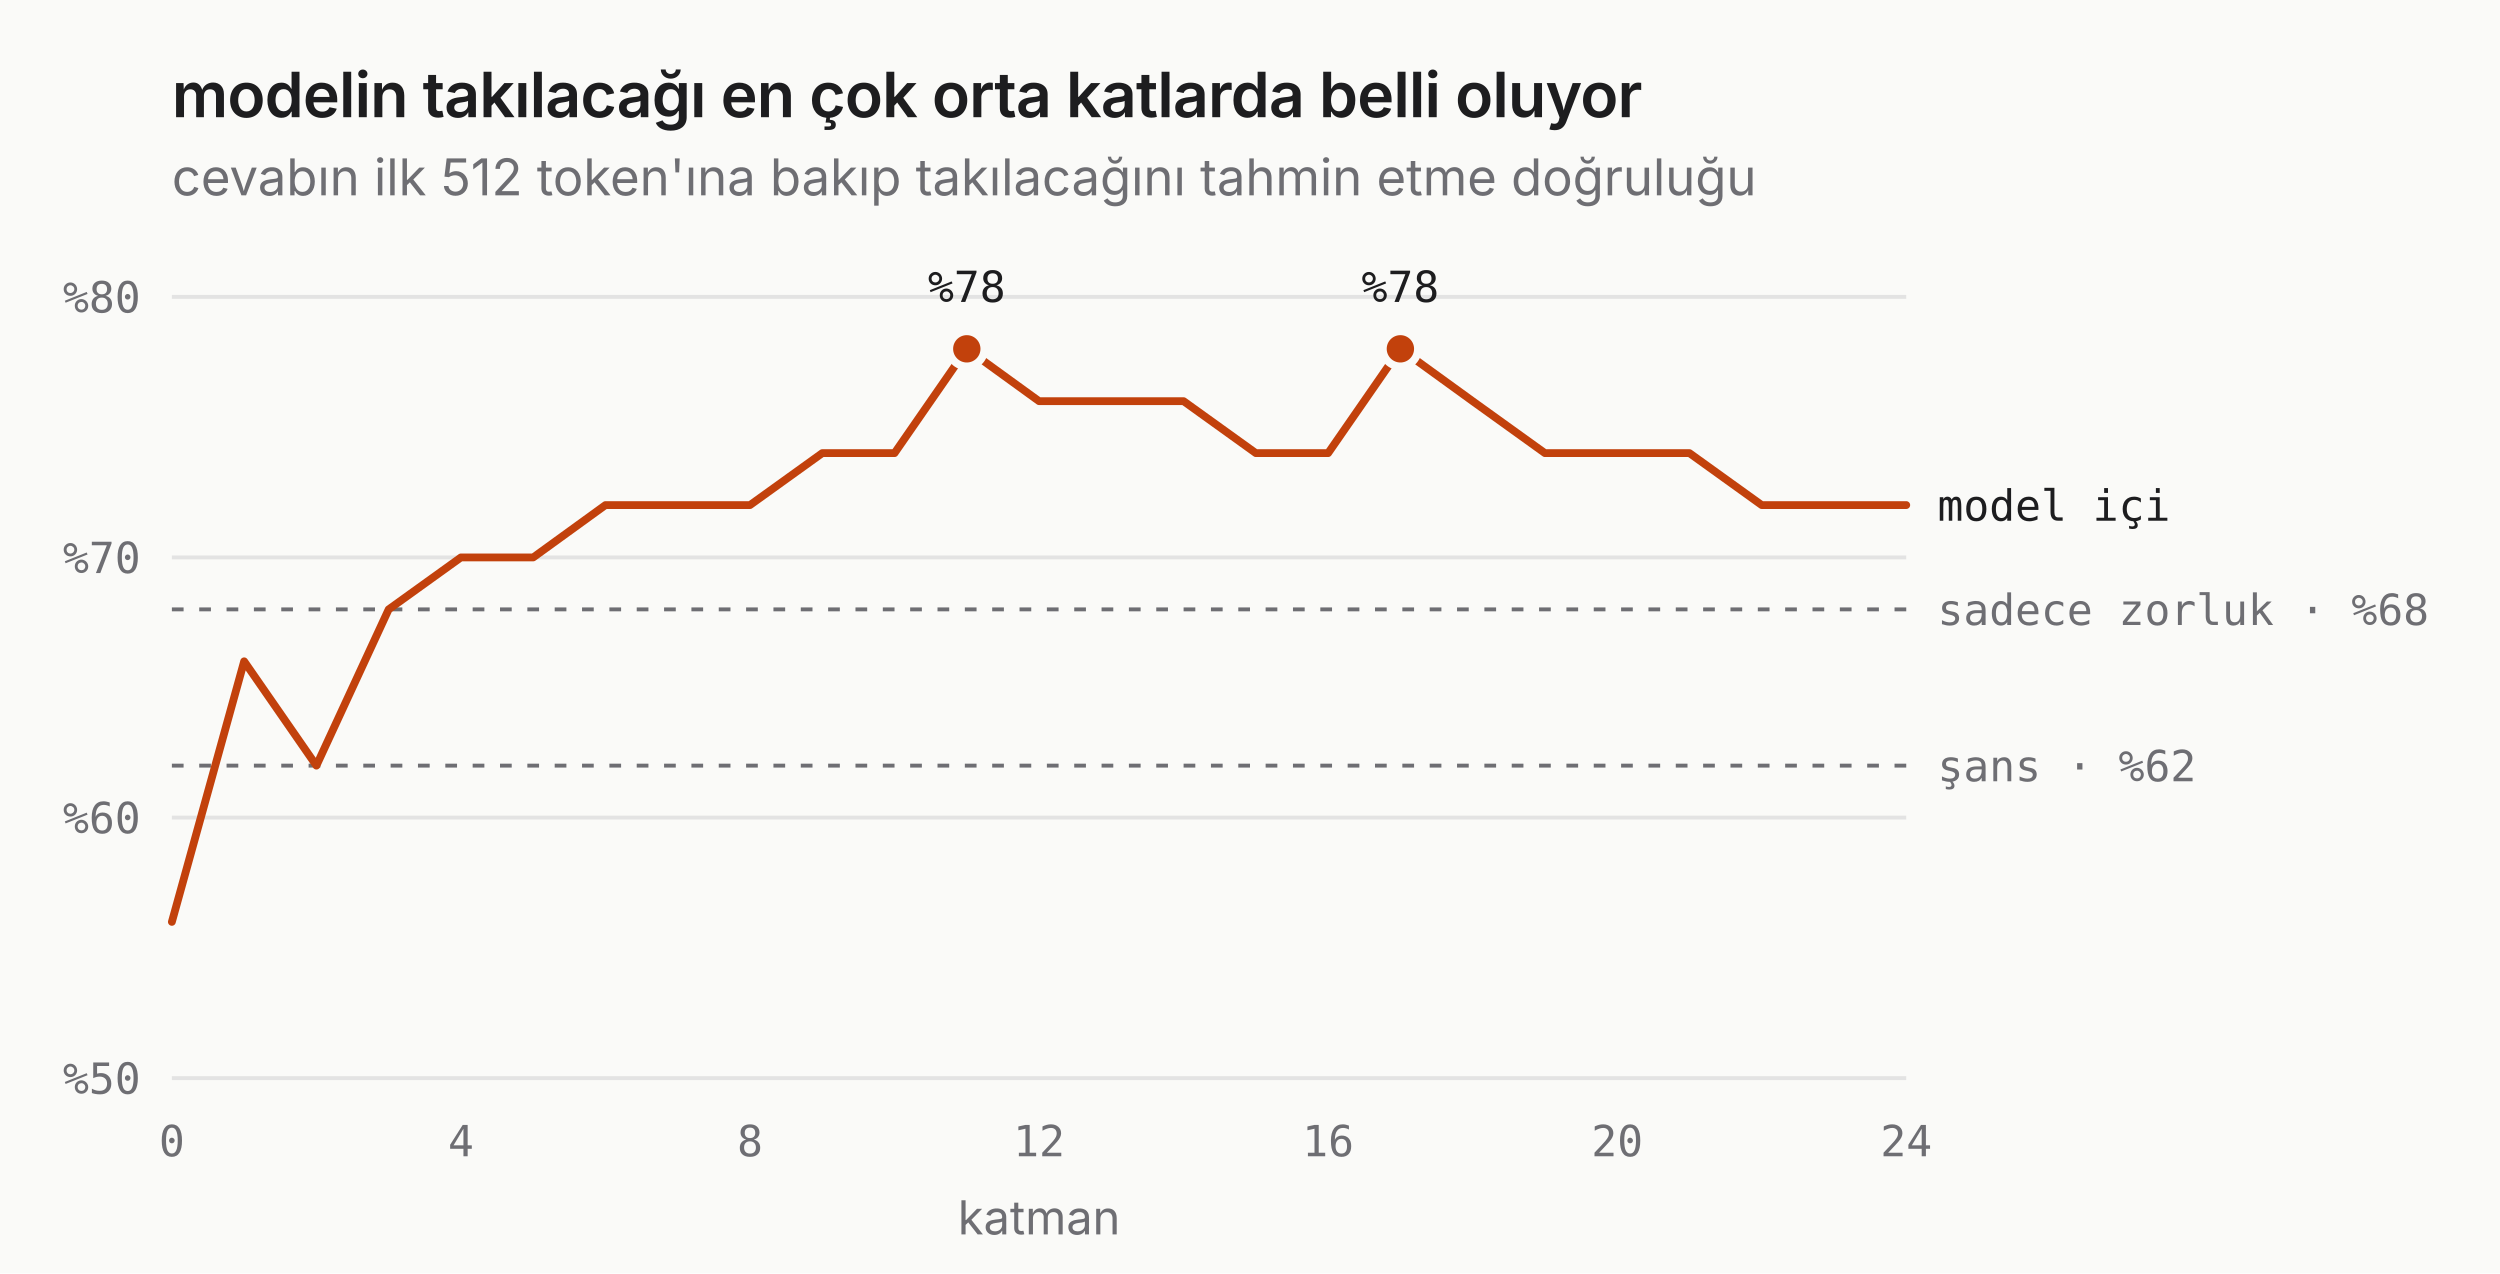
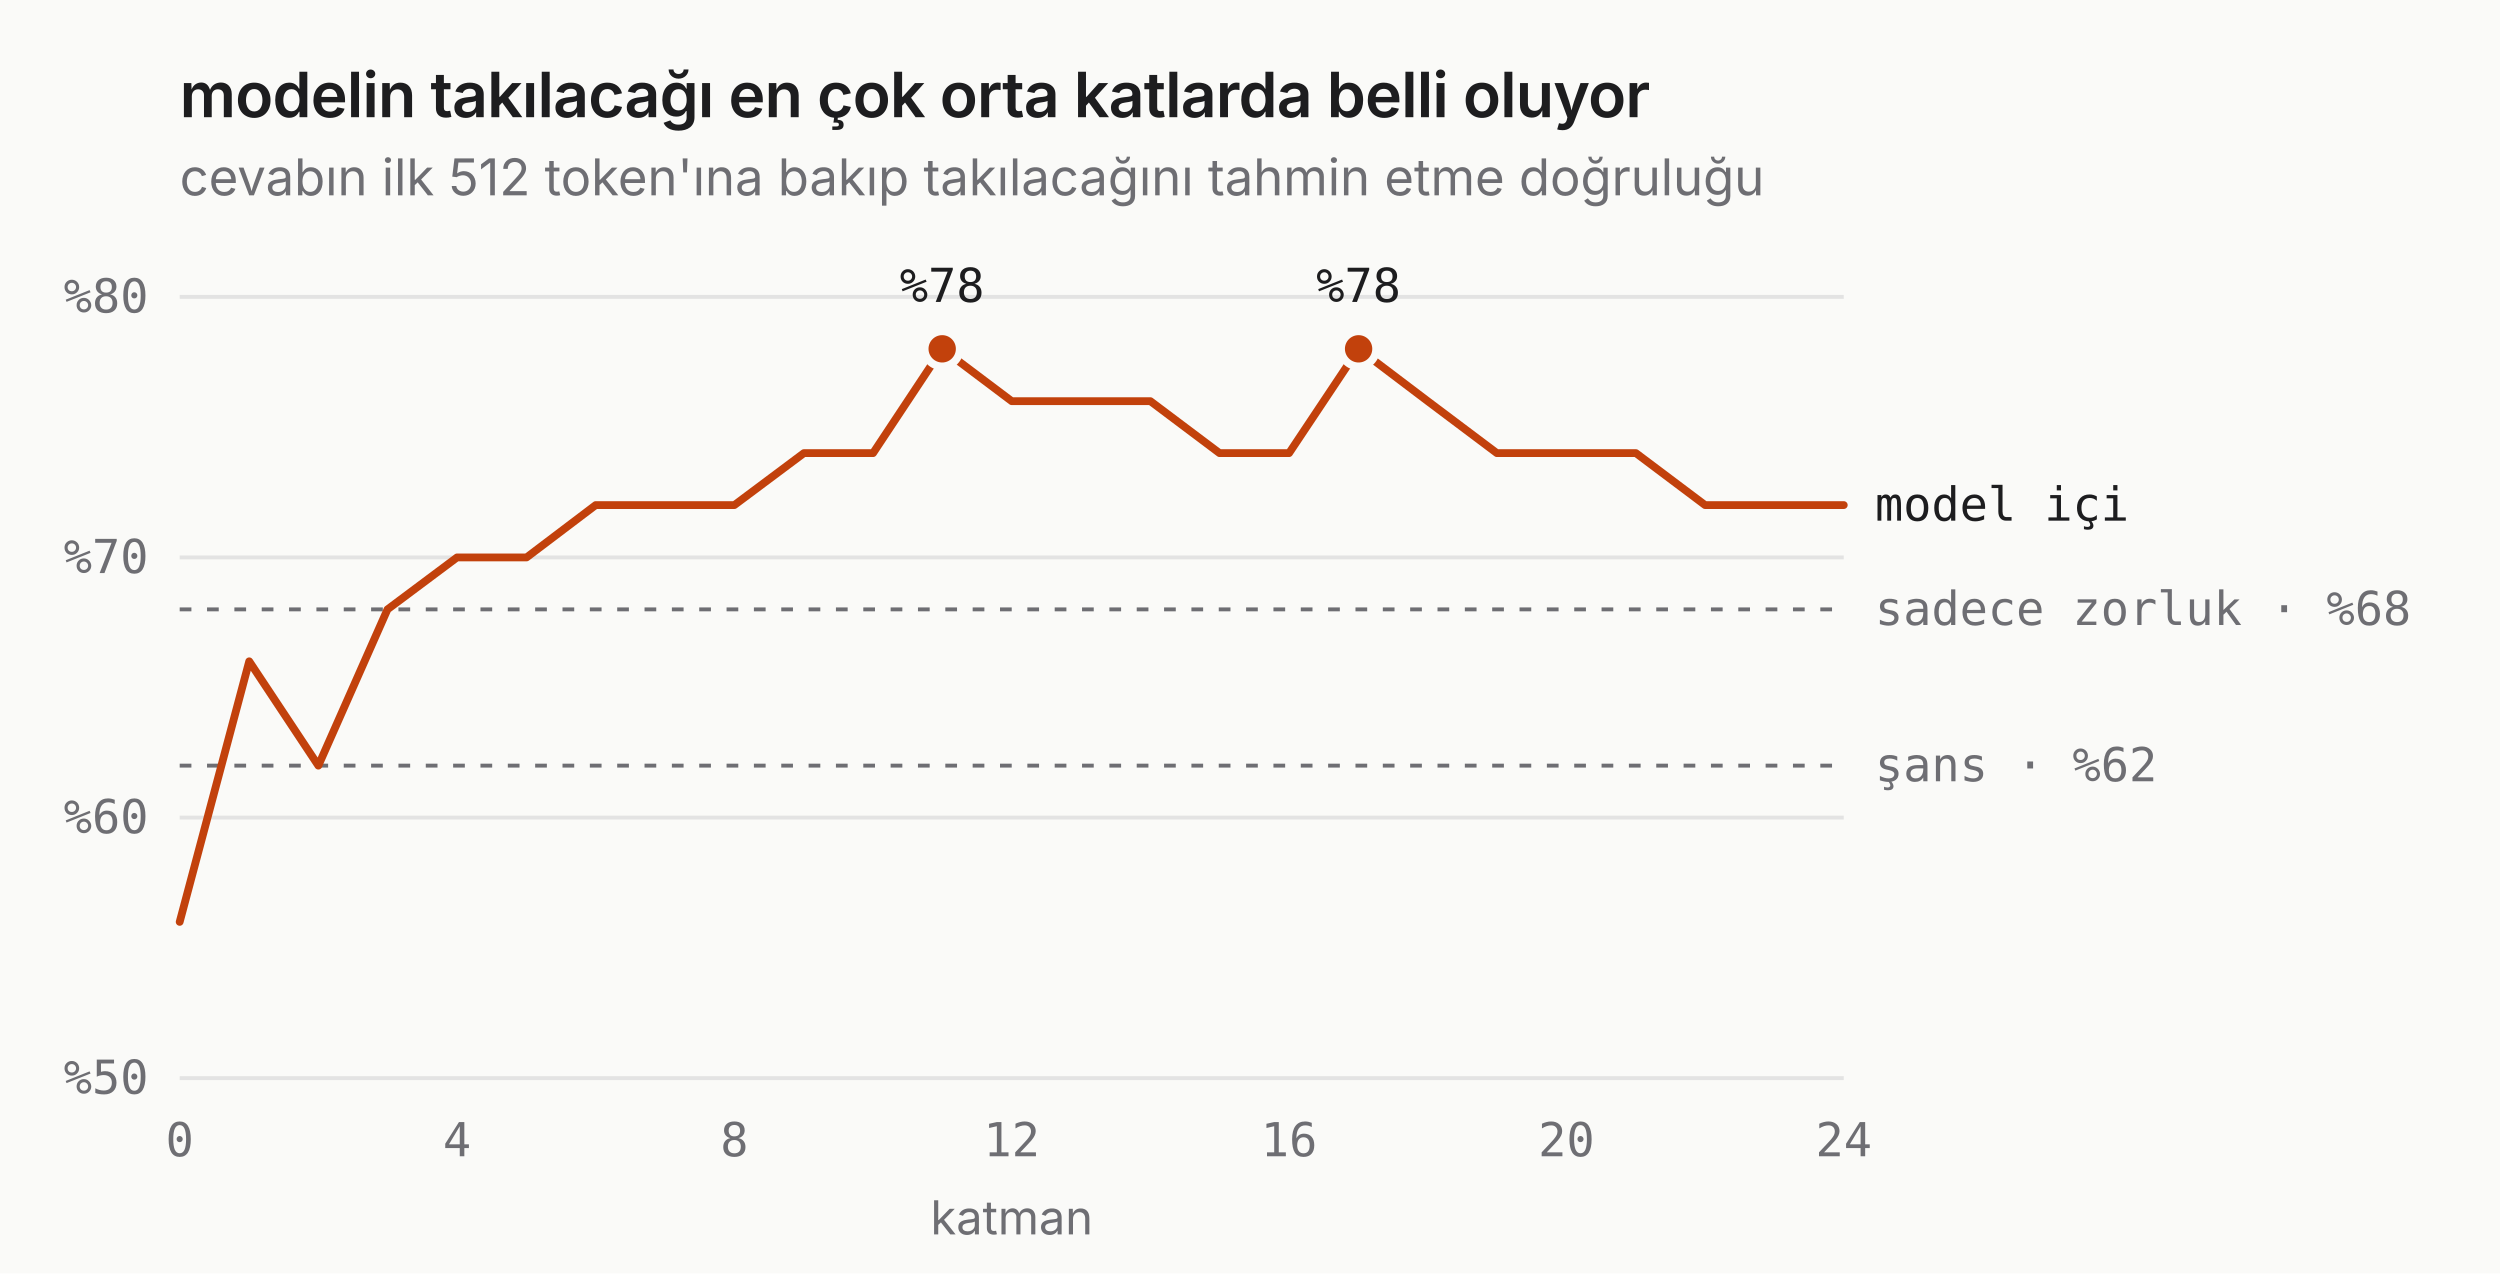
<svg xmlns="http://www.w3.org/2000/svg" viewBox="0 0 640 326" width="640" height="326" role="img" aria-label="modelin takılacağı en çok orta katlarda belli oluyor">
  <rect width="640" height="326" fill="var(--bg, #fafaf8)" />
-   <text x="44" y="30" font-family="Geist, system-ui, -apple-system, 'Segoe UI', sans-serif" font-size="16" font-weight="600" fill="var(--ink, #1d1d1f)" letter-spacing="-0.2">modelin takılacağı en çok orta katlarda belli oluyor</text>
-   <text x="44" y="50" font-family="Geist, system-ui, -apple-system, 'Segoe UI', sans-serif" font-size="13" fill="var(--grey, #6e6e73)">cevabın ilk 512 token'ına bakıp takılacağını tahmin etme doğruluğu</text>
-   <line x1="44" x2="488" y1="276.0" y2="276.0" stroke="var(--hair, rgba(29,29,31,0.10))" />
-   <text x="36" y="280.0" text-anchor="end" font-family="'Geist Mono', ui-monospace, 'SF Mono', Consolas, monospace" font-size="11" fill="var(--grey, #6e6e73)">%50</text>
-   <line x1="44" x2="488" y1="209.3" y2="209.3" stroke="var(--hair, rgba(29,29,31,0.10))" />
-   <text x="36" y="213.3" text-anchor="end" font-family="'Geist Mono', ui-monospace, 'SF Mono', Consolas, monospace" font-size="11" fill="var(--grey, #6e6e73)">%60</text>
-   <line x1="44" x2="488" y1="142.7" y2="142.7" stroke="var(--hair, rgba(29,29,31,0.10))" />
-   <text x="36" y="146.7" text-anchor="end" font-family="'Geist Mono', ui-monospace, 'SF Mono', Consolas, monospace" font-size="11" fill="var(--grey, #6e6e73)">%70</text>
-   <line x1="44" x2="488" y1="76.0" y2="76.0" stroke="var(--hair, rgba(29,29,31,0.10))" />
-   <text x="36" y="80.0" text-anchor="end" font-family="'Geist Mono', ui-monospace, 'SF Mono', Consolas, monospace" font-size="11" fill="var(--grey, #6e6e73)">%80</text>
-   <text x="44.0" y="296" text-anchor="middle" font-family="'Geist Mono', ui-monospace, 'SF Mono', Consolas, monospace" font-size="11" fill="var(--grey, #6e6e73)">0</text>
-   <text x="118.0" y="296" text-anchor="middle" font-family="'Geist Mono', ui-monospace, 'SF Mono', Consolas, monospace" font-size="11" fill="var(--grey, #6e6e73)">4</text>
-   <text x="192.0" y="296" text-anchor="middle" font-family="'Geist Mono', ui-monospace, 'SF Mono', Consolas, monospace" font-size="11" fill="var(--grey, #6e6e73)">8</text>
-   <text x="266.0" y="296" text-anchor="middle" font-family="'Geist Mono', ui-monospace, 'SF Mono', Consolas, monospace" font-size="11" fill="var(--grey, #6e6e73)">12</text>
-   <text x="340.0" y="296" text-anchor="middle" font-family="'Geist Mono', ui-monospace, 'SF Mono', Consolas, monospace" font-size="11" fill="var(--grey, #6e6e73)">16</text>
-   <text x="414.0" y="296" text-anchor="middle" font-family="'Geist Mono', ui-monospace, 'SF Mono', Consolas, monospace" font-size="11" fill="var(--grey, #6e6e73)">20</text>
-   <text x="488.0" y="296" text-anchor="middle" font-family="'Geist Mono', ui-monospace, 'SF Mono', Consolas, monospace" font-size="11" fill="var(--grey, #6e6e73)">24</text>
-   <text x="266.0" y="316" text-anchor="middle" font-family="Geist, system-ui, -apple-system, 'Segoe UI', sans-serif" font-size="12" fill="var(--grey, #6e6e73)">katman</text>
-   <line x1="44" x2="488" y1="196.0" y2="196.0" stroke="var(--grey, #6e6e73)" stroke-width="1" stroke-dasharray="3 4" />
-   <text x="496" y="200.0" font-family="'Geist Mono', ui-monospace, 'SF Mono', Consolas, monospace" font-size="11" fill="var(--grey, #6e6e73)">şans · %62</text>
-   <line x1="44" x2="488" y1="156.0" y2="156.0" stroke="var(--grey, #6e6e73)" stroke-width="1" stroke-dasharray="3 4" />
-   <text x="496" y="160.0" font-family="'Geist Mono', ui-monospace, 'SF Mono', Consolas, monospace" font-size="11" fill="var(--grey, #6e6e73)">sadece zorluk · %68</text>
-   <polyline points="44.0,236.0 62.5,169.3 81.0,196.0 99.5,156.0 118.0,142.7 136.5,142.7 155.0,129.3 173.5,129.3 192.0,129.3 210.5,116.0 229.0,116.0 247.5,89.3 266.0,102.7 284.5,102.7 303.0,102.7 321.5,116.0 340.0,116.0 358.5,89.3 377.0,102.7 395.5,116.0 414.0,116.0 432.5,116.0 451.0,129.3 469.5,129.3 488.0,129.3" fill="none" stroke="var(--chart-acc, #c2410c)" stroke-width="2" stroke-linejoin="round" stroke-linecap="round" />
-   <text x="496" y="133.3" font-family="'Geist Mono', ui-monospace, 'SF Mono', Consolas, monospace" font-size="11" fill="var(--ink, #1d1d1f)">model içi</text>
-   <circle cx="44.0" cy="236.0" r="9" fill="transparent" />
-   <circle cx="62.5" cy="169.3" r="9" fill="transparent" />
-   <circle cx="81.0" cy="196.0" r="9" fill="transparent" />
-   <circle cx="99.5" cy="156.0" r="9" fill="transparent" />
-   <circle cx="118.0" cy="142.7" r="9" fill="transparent" />
-   <circle cx="136.5" cy="142.7" r="9" fill="transparent" />
-   <circle cx="155.0" cy="129.3" r="9" fill="transparent" />
-   <circle cx="173.5" cy="129.3" r="9" fill="transparent" />
-   <circle cx="192.0" cy="129.3" r="9" fill="transparent" />
-   <circle cx="210.5" cy="116.0" r="9" fill="transparent" />
-   <circle cx="229.0" cy="116.0" r="9" fill="transparent" />
-   <circle cx="247.5" cy="89.3" r="9" fill="transparent" />
-   <circle cx="266.0" cy="102.7" r="9" fill="transparent" />
-   <circle cx="284.5" cy="102.7" r="9" fill="transparent" />
-   <circle cx="303.0" cy="102.7" r="9" fill="transparent" />
-   <circle cx="321.5" cy="116.0" r="9" fill="transparent" />
-   <circle cx="340.0" cy="116.0" r="9" fill="transparent" />
-   <circle cx="358.5" cy="89.3" r="9" fill="transparent" />
-   <circle cx="377.0" cy="102.7" r="9" fill="transparent" />
-   <circle cx="395.5" cy="116.0" r="9" fill="transparent" />
-   <circle cx="414.0" cy="116.0" r="9" fill="transparent" />
-   <circle cx="432.5" cy="116.0" r="9" fill="transparent" />
-   <circle cx="451.0" cy="129.3" r="9" fill="transparent" />
-   <circle cx="469.5" cy="129.3" r="9" fill="transparent" />
-   <circle cx="488.0" cy="129.3" r="9" fill="transparent" />
-   <circle cx="247.5" cy="89.3" r="4.5" fill="var(--chart-acc, #c2410c)" stroke="var(--bg, #fafaf8)" stroke-width="2" />
-   <text x="247.5" y="77.3" text-anchor="middle" font-family="'Geist Mono', ui-monospace, 'SF Mono', Consolas, monospace" font-size="11" fill="var(--ink, #1d1d1f)">%78</text>
-   <circle cx="358.5" cy="89.3" r="4.5" fill="var(--chart-acc, #c2410c)" stroke="var(--bg, #fafaf8)" stroke-width="2" />
-   <text x="358.5" y="77.3" text-anchor="middle" font-family="'Geist Mono', ui-monospace, 'SF Mono', Consolas, monospace" font-size="11" fill="var(--ink, #1d1d1f)">%78</text>
+   <text x="46" y="30" font-family="Geist, system-ui, -apple-system, 'Segoe UI', sans-serif" font-size="16" font-weight="600" fill="var(--ink, #1d1d1f)" letter-spacing="-0.2">modelin takılacağı en çok orta katlarda belli oluyor</text>
+   <text x="46" y="50" font-family="Geist, system-ui, -apple-system, 'Segoe UI', sans-serif" font-size="13" fill="var(--grey, #6e6e73)">cevabın ilk 512 token'ına bakıp takılacağını tahmin etme doğruluğu</text>
+   <line x1="46" x2="472" y1="276.0" y2="276.0" stroke="var(--hair, rgba(29,29,31,0.10))" />
+   <text x="38" y="280.0" text-anchor="end" font-family="'Geist Mono', ui-monospace, 'SF Mono', Consolas, monospace" font-size="12" fill="var(--grey, #6e6e73)">%50</text>
+   <line x1="46" x2="472" y1="209.3" y2="209.3" stroke="var(--hair, rgba(29,29,31,0.10))" />
+   <text x="38" y="213.3" text-anchor="end" font-family="'Geist Mono', ui-monospace, 'SF Mono', Consolas, monospace" font-size="12" fill="var(--grey, #6e6e73)">%60</text>
+   <line x1="46" x2="472" y1="142.7" y2="142.7" stroke="var(--hair, rgba(29,29,31,0.10))" />
+   <text x="38" y="146.7" text-anchor="end" font-family="'Geist Mono', ui-monospace, 'SF Mono', Consolas, monospace" font-size="12" fill="var(--grey, #6e6e73)">%70</text>
+   <line x1="46" x2="472" y1="76.0" y2="76.0" stroke="var(--hair, rgba(29,29,31,0.10))" />
+   <text x="38" y="80.0" text-anchor="end" font-family="'Geist Mono', ui-monospace, 'SF Mono', Consolas, monospace" font-size="12" fill="var(--grey, #6e6e73)">%80</text>
+   <text x="46.0" y="296" text-anchor="middle" font-family="'Geist Mono', ui-monospace, 'SF Mono', Consolas, monospace" font-size="12" fill="var(--grey, #6e6e73)">0</text>
+   <text x="117.0" y="296" text-anchor="middle" font-family="'Geist Mono', ui-monospace, 'SF Mono', Consolas, monospace" font-size="12" fill="var(--grey, #6e6e73)">4</text>
+   <text x="188.0" y="296" text-anchor="middle" font-family="'Geist Mono', ui-monospace, 'SF Mono', Consolas, monospace" font-size="12" fill="var(--grey, #6e6e73)">8</text>
+   <text x="259.0" y="296" text-anchor="middle" font-family="'Geist Mono', ui-monospace, 'SF Mono', Consolas, monospace" font-size="12" fill="var(--grey, #6e6e73)">12</text>
+   <text x="330.0" y="296" text-anchor="middle" font-family="'Geist Mono', ui-monospace, 'SF Mono', Consolas, monospace" font-size="12" fill="var(--grey, #6e6e73)">16</text>
+   <text x="401.0" y="296" text-anchor="middle" font-family="'Geist Mono', ui-monospace, 'SF Mono', Consolas, monospace" font-size="12" fill="var(--grey, #6e6e73)">20</text>
+   <text x="472.0" y="296" text-anchor="middle" font-family="'Geist Mono', ui-monospace, 'SF Mono', Consolas, monospace" font-size="12" fill="var(--grey, #6e6e73)">24</text>
+   <text x="259.0" y="316" text-anchor="middle" font-family="Geist, system-ui, -apple-system, 'Segoe UI', sans-serif" font-size="12" fill="var(--grey, #6e6e73)">katman</text>
+   <line x1="46" x2="472" y1="196.0" y2="196.0" stroke="var(--grey, #6e6e73)" stroke-width="1" stroke-dasharray="3 4" />
+   <text x="480" y="200.0" font-family="'Geist Mono', ui-monospace, 'SF Mono', Consolas, monospace" font-size="12" fill="var(--grey, #6e6e73)">şans · %62</text>
+   <line x1="46" x2="472" y1="156.0" y2="156.0" stroke="var(--grey, #6e6e73)" stroke-width="1" stroke-dasharray="3 4" />
+   <text x="480" y="160.0" font-family="'Geist Mono', ui-monospace, 'SF Mono', Consolas, monospace" font-size="12" fill="var(--grey, #6e6e73)">sadece zorluk · %68</text>
+   <polyline points="46.0,236.0 63.8,169.3 81.5,196.0 99.2,156.0 117.0,142.7 134.8,142.7 152.5,129.3 170.2,129.3 188.0,129.3 205.8,116.0 223.5,116.0 241.2,89.3 259.0,102.7 276.8,102.7 294.5,102.7 312.2,116.0 330.0,116.0 347.8,89.3 365.5,102.7 383.2,116.0 401.0,116.0 418.8,116.0 436.5,129.3 454.2,129.3 472.0,129.3" fill="none" stroke="var(--chart-acc, #c2410c)" stroke-width="2" stroke-linejoin="round" stroke-linecap="round" />
+   <text x="480" y="133.3" font-family="'Geist Mono', ui-monospace, 'SF Mono', Consolas, monospace" font-size="12" fill="var(--ink, #1d1d1f)">model içi</text>
+   <circle cx="46.0" cy="236.0" r="9" fill="transparent" />
+   <circle cx="63.8" cy="169.3" r="9" fill="transparent" />
+   <circle cx="81.5" cy="196.0" r="9" fill="transparent" />
+   <circle cx="99.2" cy="156.0" r="9" fill="transparent" />
+   <circle cx="117.0" cy="142.7" r="9" fill="transparent" />
+   <circle cx="134.8" cy="142.7" r="9" fill="transparent" />
+   <circle cx="152.5" cy="129.3" r="9" fill="transparent" />
+   <circle cx="170.2" cy="129.3" r="9" fill="transparent" />
+   <circle cx="188.0" cy="129.3" r="9" fill="transparent" />
+   <circle cx="205.8" cy="116.0" r="9" fill="transparent" />
+   <circle cx="223.5" cy="116.0" r="9" fill="transparent" />
+   <circle cx="241.2" cy="89.3" r="9" fill="transparent" />
+   <circle cx="259.0" cy="102.7" r="9" fill="transparent" />
+   <circle cx="276.8" cy="102.7" r="9" fill="transparent" />
+   <circle cx="294.5" cy="102.7" r="9" fill="transparent" />
+   <circle cx="312.2" cy="116.0" r="9" fill="transparent" />
+   <circle cx="330.0" cy="116.0" r="9" fill="transparent" />
+   <circle cx="347.8" cy="89.3" r="9" fill="transparent" />
+   <circle cx="365.5" cy="102.7" r="9" fill="transparent" />
+   <circle cx="383.2" cy="116.0" r="9" fill="transparent" />
+   <circle cx="401.0" cy="116.0" r="9" fill="transparent" />
+   <circle cx="418.8" cy="116.0" r="9" fill="transparent" />
+   <circle cx="436.5" cy="129.3" r="9" fill="transparent" />
+   <circle cx="454.2" cy="129.3" r="9" fill="transparent" />
+   <circle cx="472.0" cy="129.3" r="9" fill="transparent" />
+   <circle cx="241.2" cy="89.3" r="4.5" fill="var(--chart-acc, #c2410c)" stroke="var(--bg, #fafaf8)" stroke-width="2" />
+   <text x="241.2" y="77.3" text-anchor="middle" font-family="'Geist Mono', ui-monospace, 'SF Mono', Consolas, monospace" font-size="12" fill="var(--ink, #1d1d1f)">%78</text>
+   <circle cx="347.8" cy="89.3" r="4.5" fill="var(--chart-acc, #c2410c)" stroke="var(--bg, #fafaf8)" stroke-width="2" />
+   <text x="347.8" y="77.3" text-anchor="middle" font-family="'Geist Mono', ui-monospace, 'SF Mono', Consolas, monospace" font-size="12" fill="var(--ink, #1d1d1f)">%78</text>
</svg>
